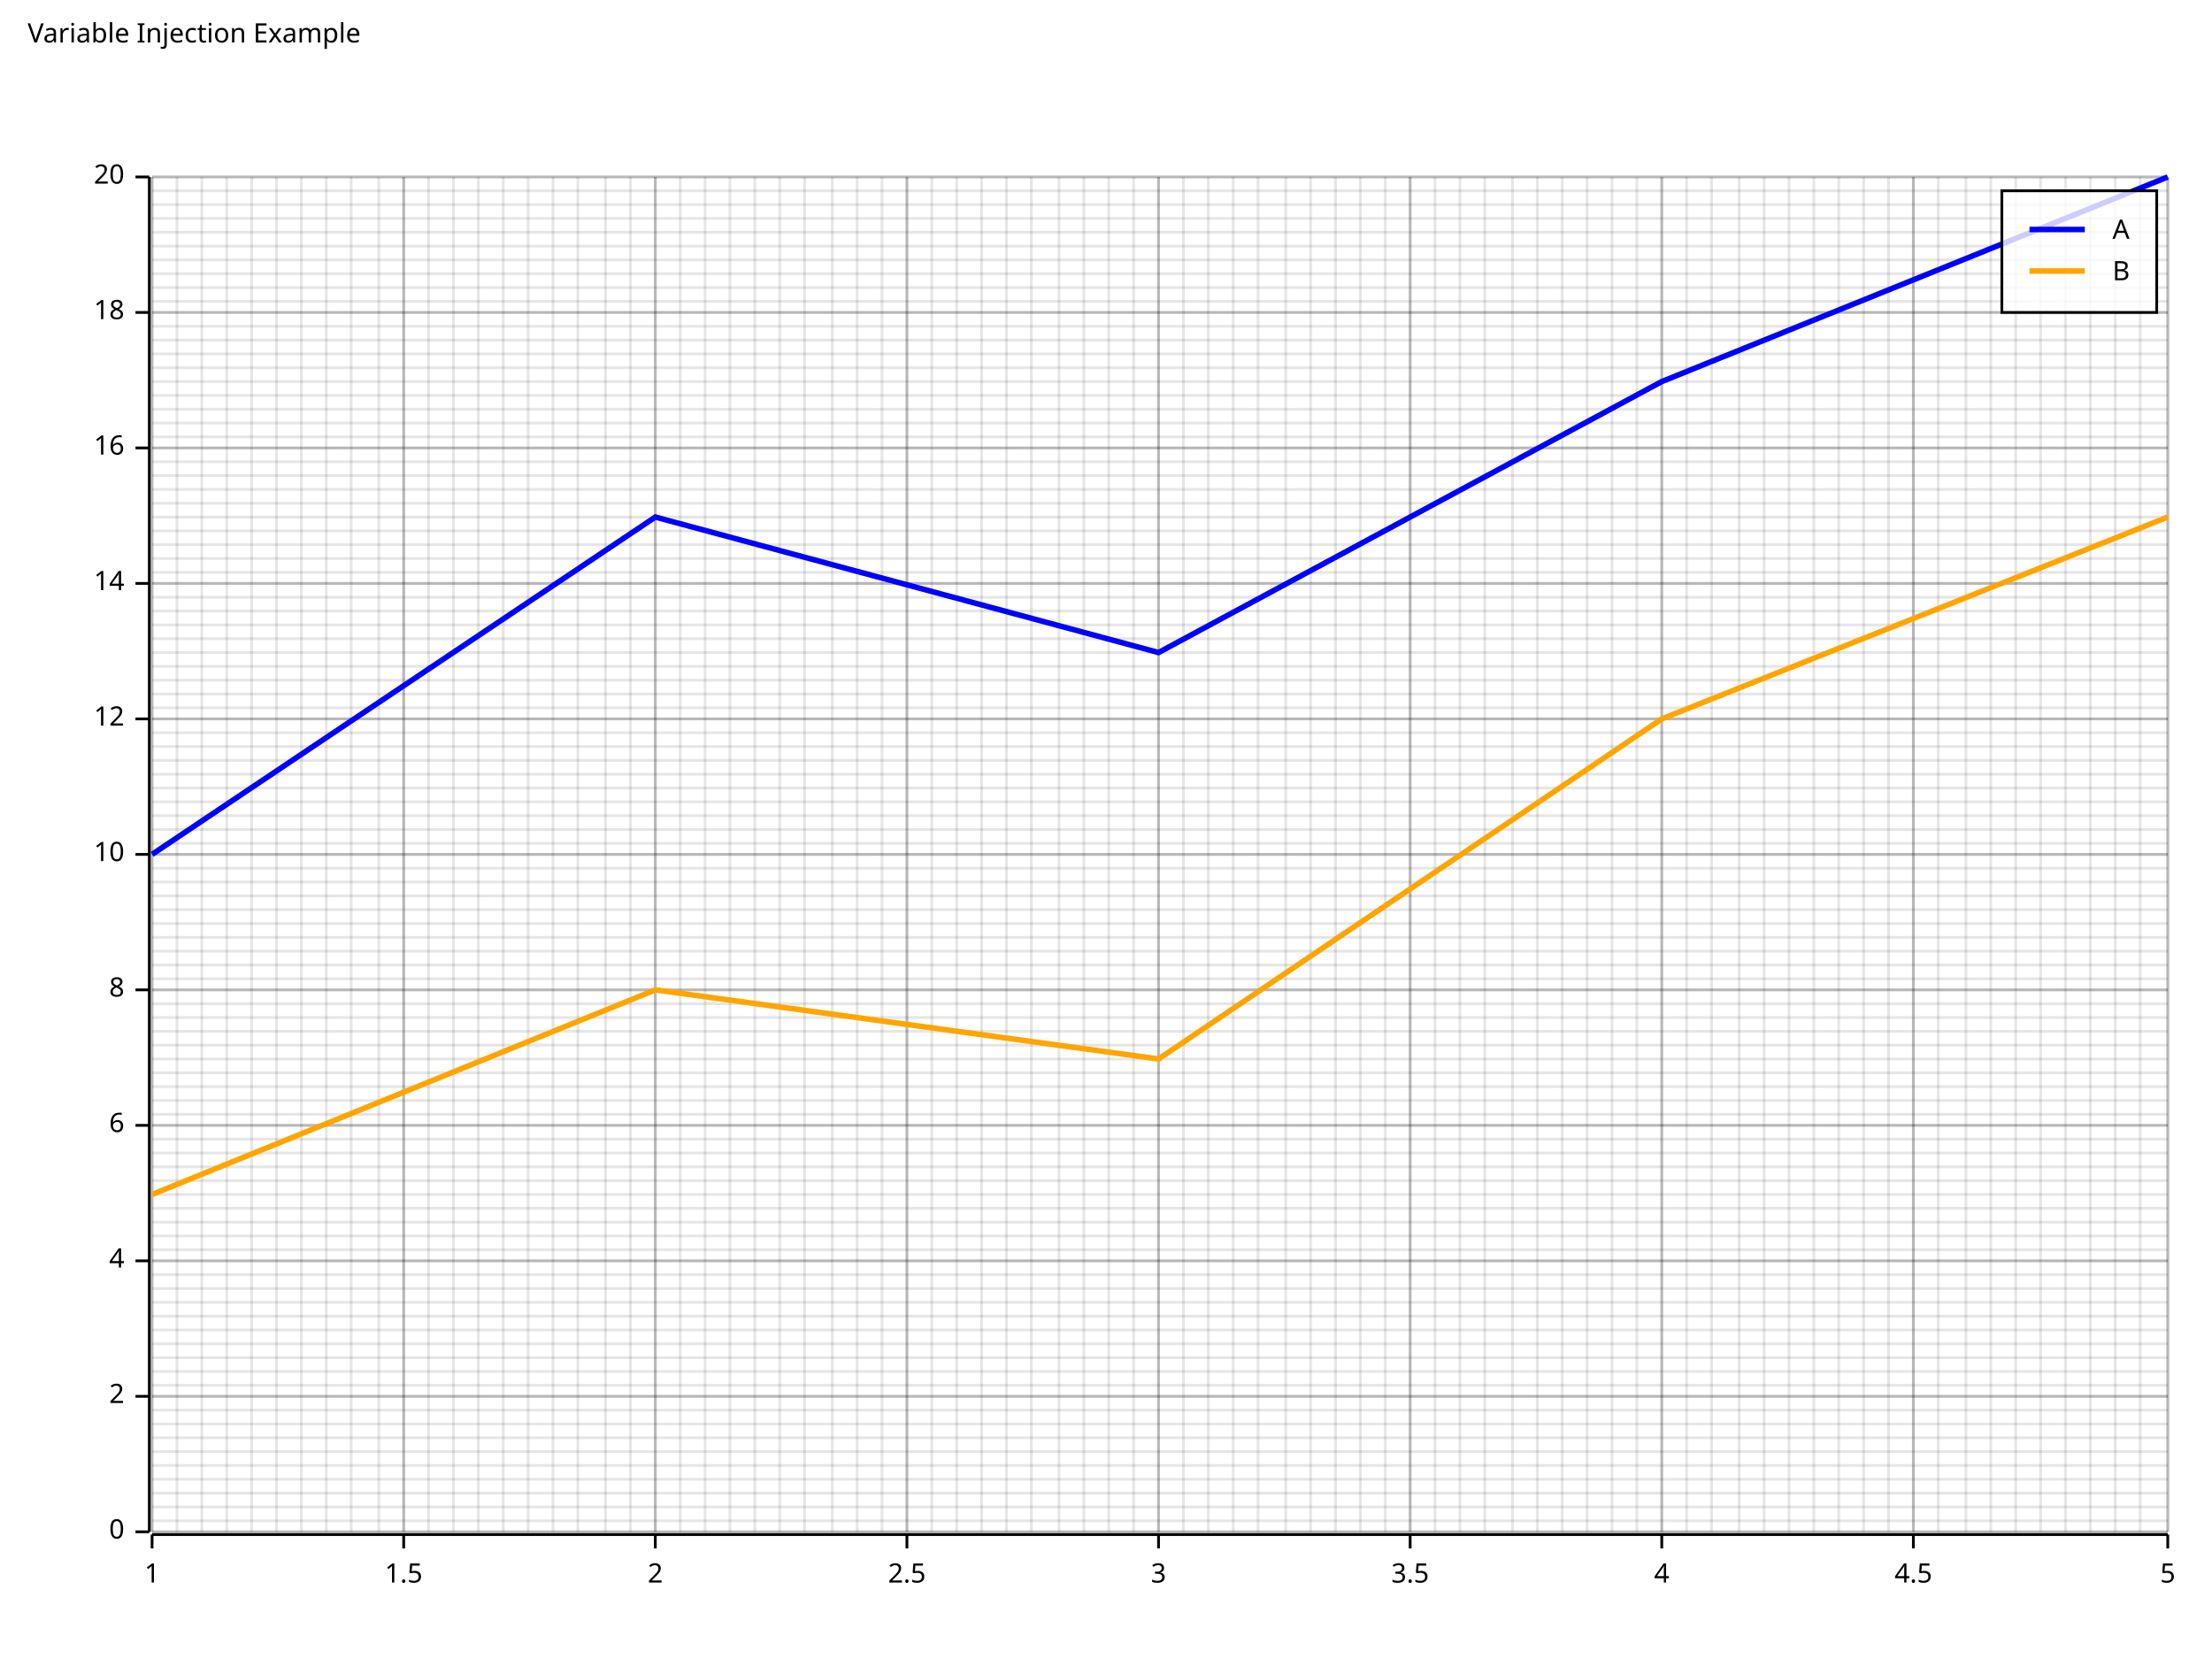
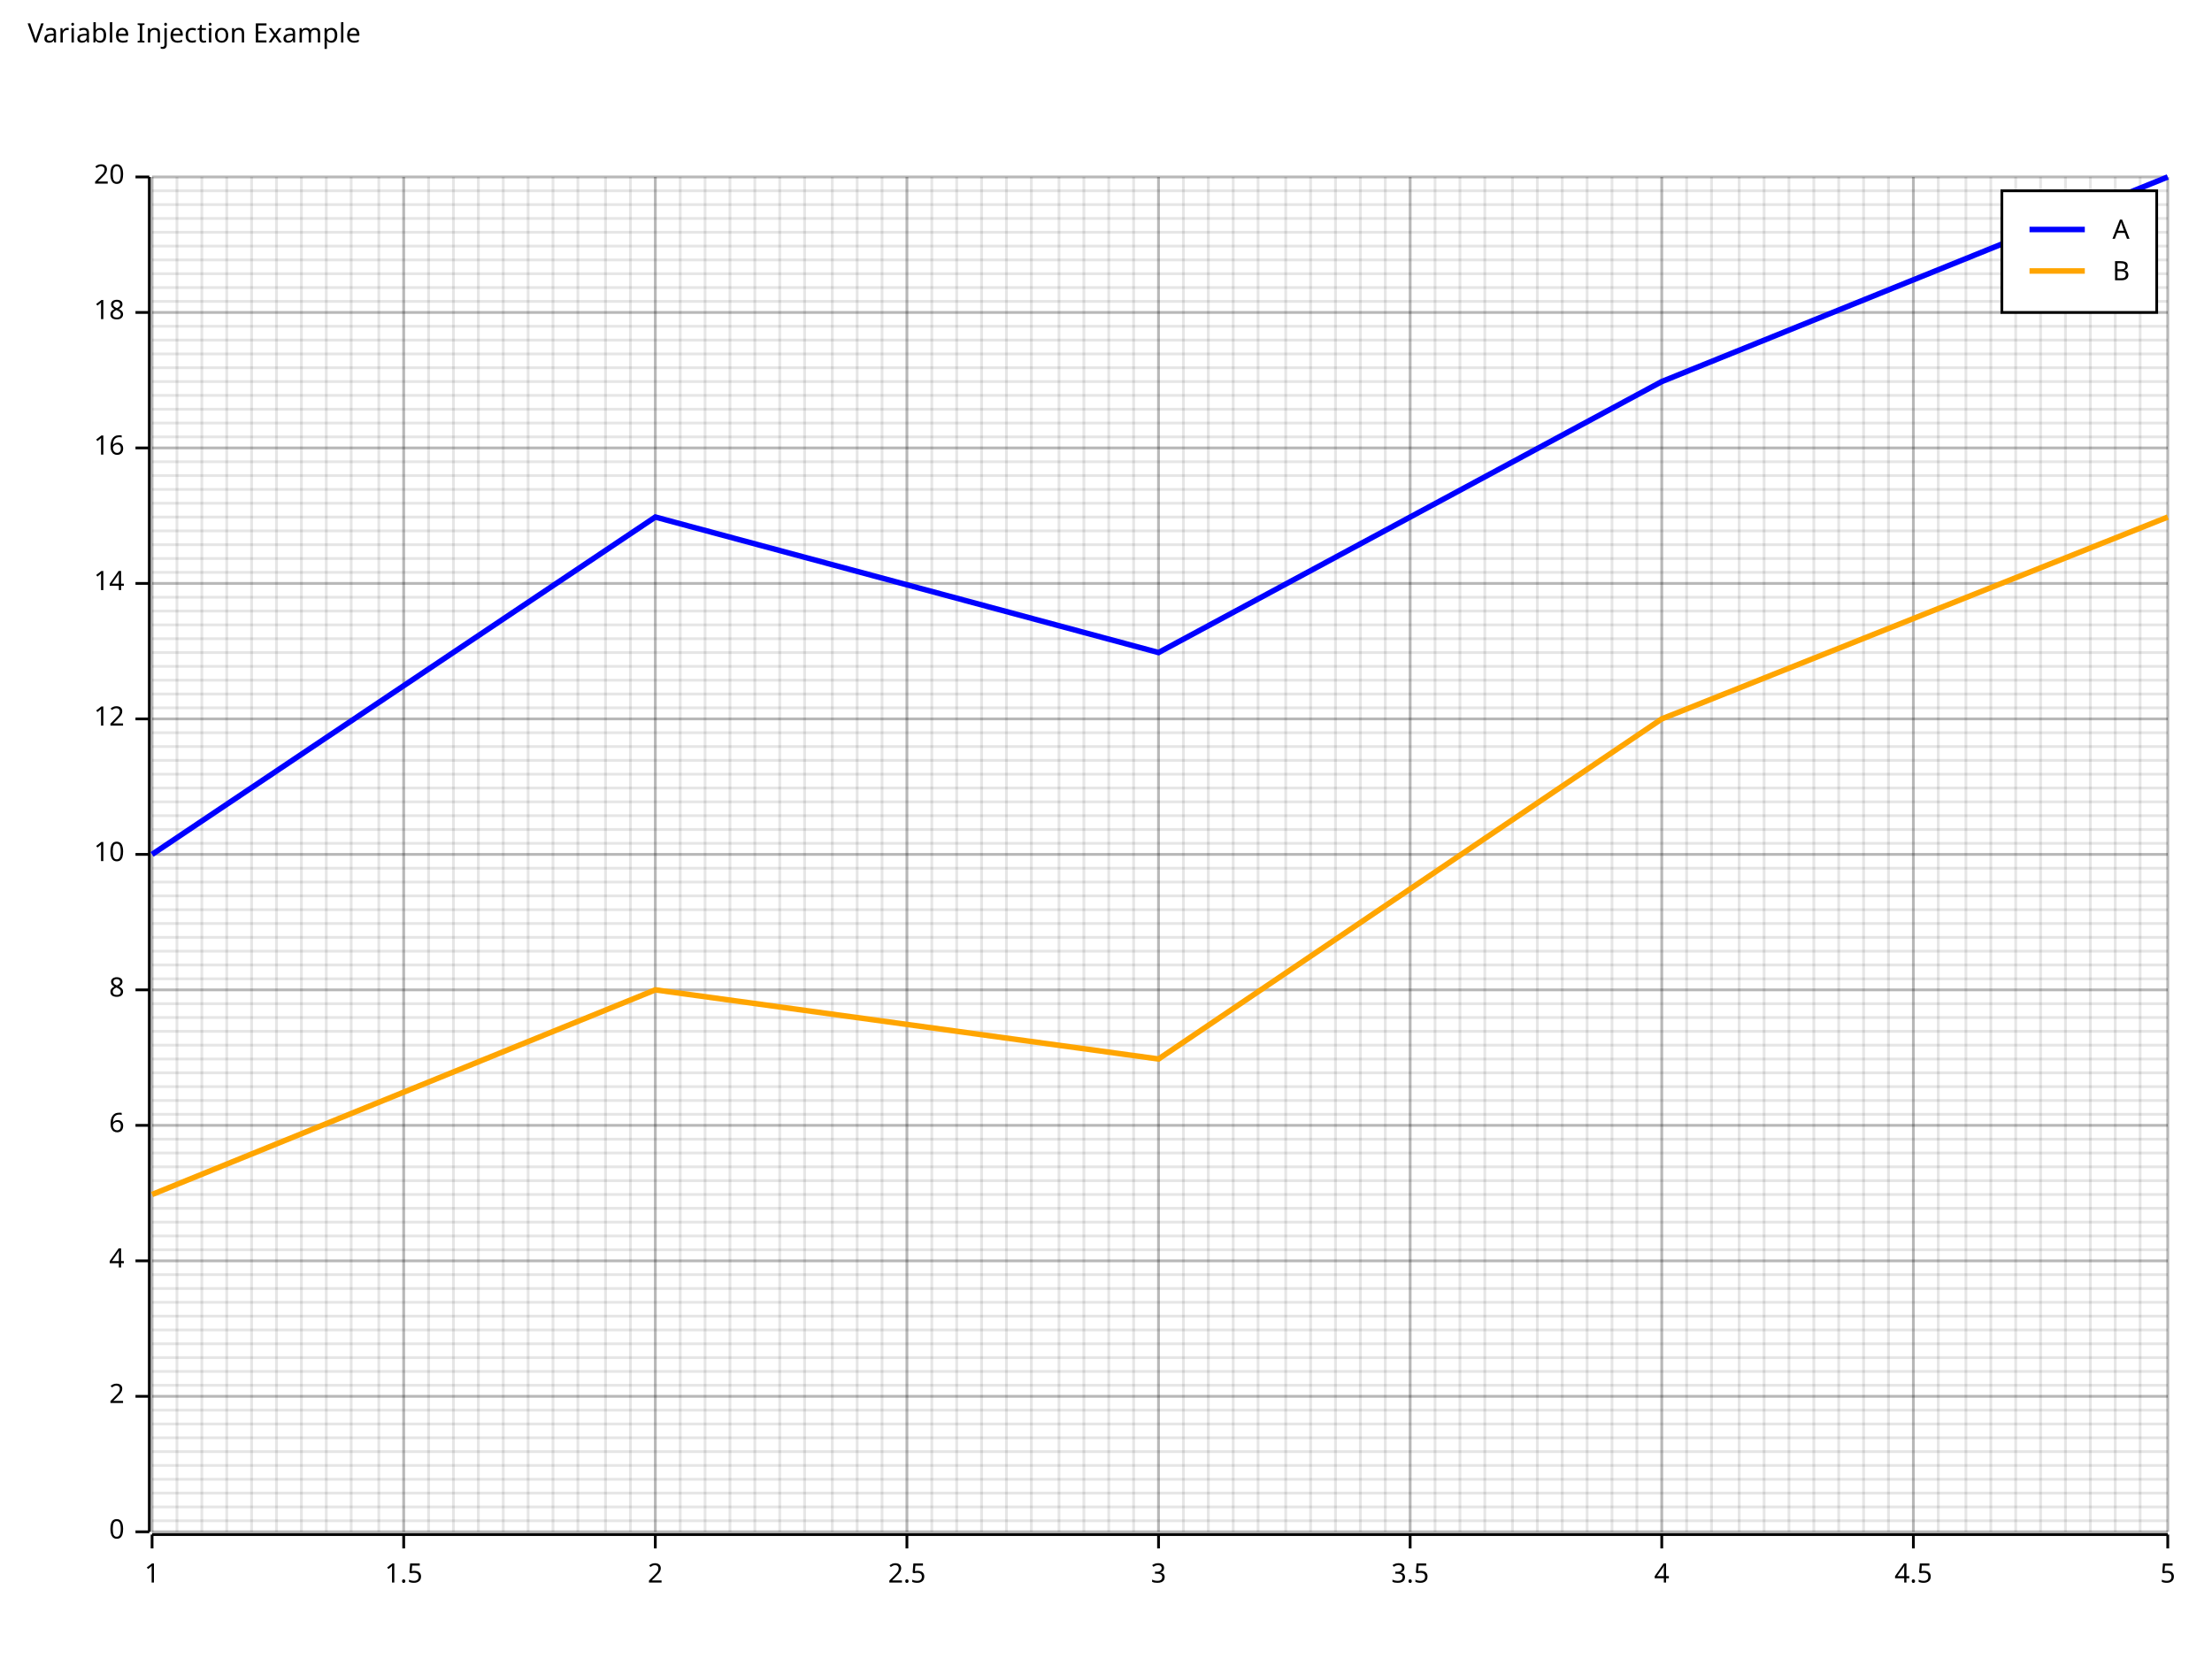
<svg xmlns="http://www.w3.org/2000/svg" width="800" height="600" viewBox="0 0 800 600">
  <rect x="0" y="0" width="800" height="600" opacity="1" fill="#FFFFFF" stroke="none" />
  <text x="10" y="8" dy="0.76em" text-anchor="start" font-family="sans-serif" font-size="9.677" opacity="1" fill="#000000">
Variable Injection Example
</text>
  <text x="400" y="47" dy="0.76em" text-anchor="middle" font-family="sans-serif" font-size="12.097" opacity="1" fill="#000000">

</text>
  <line opacity="0.1" stroke="#000000" stroke-width="1" x1="55" y1="554" x2="55" y2="64" />
  <line opacity="0.1" stroke="#000000" stroke-width="1" x1="64" y1="554" x2="64" y2="64" />
  <line opacity="0.1" stroke="#000000" stroke-width="1" x1="73" y1="554" x2="73" y2="64" />
  <line opacity="0.1" stroke="#000000" stroke-width="1" x1="82" y1="554" x2="82" y2="64" />
  <line opacity="0.1" stroke="#000000" stroke-width="1" x1="91" y1="554" x2="91" y2="64" />
  <line opacity="0.1" stroke="#000000" stroke-width="1" x1="100" y1="554" x2="100" y2="64" />
  <line opacity="0.1" stroke="#000000" stroke-width="1" x1="109" y1="554" x2="109" y2="64" />
  <line opacity="0.1" stroke="#000000" stroke-width="1" x1="118" y1="554" x2="118" y2="64" />
  <line opacity="0.1" stroke="#000000" stroke-width="1" x1="127" y1="554" x2="127" y2="64" />
  <line opacity="0.1" stroke="#000000" stroke-width="1" x1="137" y1="554" x2="137" y2="64" />
  <line opacity="0.1" stroke="#000000" stroke-width="1" x1="146" y1="554" x2="146" y2="64" />
  <line opacity="0.1" stroke="#000000" stroke-width="1" x1="155" y1="554" x2="155" y2="64" />
  <line opacity="0.1" stroke="#000000" stroke-width="1" x1="164" y1="554" x2="164" y2="64" />
  <line opacity="0.1" stroke="#000000" stroke-width="1" x1="173" y1="554" x2="173" y2="64" />
  <line opacity="0.1" stroke="#000000" stroke-width="1" x1="182" y1="554" x2="182" y2="64" />
  <line opacity="0.1" stroke="#000000" stroke-width="1" x1="191" y1="554" x2="191" y2="64" />
  <line opacity="0.1" stroke="#000000" stroke-width="1" x1="200" y1="554" x2="200" y2="64" />
  <line opacity="0.1" stroke="#000000" stroke-width="1" x1="209" y1="554" x2="209" y2="64" />
  <line opacity="0.1" stroke="#000000" stroke-width="1" x1="219" y1="554" x2="219" y2="64" />
  <line opacity="0.1" stroke="#000000" stroke-width="1" x1="228" y1="554" x2="228" y2="64" />
  <line opacity="0.1" stroke="#000000" stroke-width="1" x1="237" y1="554" x2="237" y2="64" />
  <line opacity="0.1" stroke="#000000" stroke-width="1" x1="246" y1="554" x2="246" y2="64" />
  <line opacity="0.1" stroke="#000000" stroke-width="1" x1="255" y1="554" x2="255" y2="64" />
  <line opacity="0.1" stroke="#000000" stroke-width="1" x1="264" y1="554" x2="264" y2="64" />
  <line opacity="0.1" stroke="#000000" stroke-width="1" x1="273" y1="554" x2="273" y2="64" />
  <line opacity="0.1" stroke="#000000" stroke-width="1" x1="282" y1="554" x2="282" y2="64" />
  <line opacity="0.1" stroke="#000000" stroke-width="1" x1="291" y1="554" x2="291" y2="64" />
  <line opacity="0.1" stroke="#000000" stroke-width="1" x1="301" y1="554" x2="301" y2="64" />
  <line opacity="0.1" stroke="#000000" stroke-width="1" x1="310" y1="554" x2="310" y2="64" />
  <line opacity="0.1" stroke="#000000" stroke-width="1" x1="319" y1="554" x2="319" y2="64" />
  <line opacity="0.1" stroke="#000000" stroke-width="1" x1="328" y1="554" x2="328" y2="64" />
  <line opacity="0.1" stroke="#000000" stroke-width="1" x1="337" y1="554" x2="337" y2="64" />
  <line opacity="0.1" stroke="#000000" stroke-width="1" x1="346" y1="554" x2="346" y2="64" />
  <line opacity="0.1" stroke="#000000" stroke-width="1" x1="355" y1="554" x2="355" y2="64" />
  <line opacity="0.1" stroke="#000000" stroke-width="1" x1="364" y1="554" x2="364" y2="64" />
  <line opacity="0.1" stroke="#000000" stroke-width="1" x1="373" y1="554" x2="373" y2="64" />
  <line opacity="0.1" stroke="#000000" stroke-width="1" x1="383" y1="554" x2="383" y2="64" />
  <line opacity="0.1" stroke="#000000" stroke-width="1" x1="392" y1="554" x2="392" y2="64" />
  <line opacity="0.1" stroke="#000000" stroke-width="1" x1="401" y1="554" x2="401" y2="64" />
  <line opacity="0.1" stroke="#000000" stroke-width="1" x1="410" y1="554" x2="410" y2="64" />
  <line opacity="0.1" stroke="#000000" stroke-width="1" x1="419" y1="554" x2="419" y2="64" />
  <line opacity="0.1" stroke="#000000" stroke-width="1" x1="428" y1="554" x2="428" y2="64" />
  <line opacity="0.1" stroke="#000000" stroke-width="1" x1="437" y1="554" x2="437" y2="64" />
  <line opacity="0.1" stroke="#000000" stroke-width="1" x1="446" y1="554" x2="446" y2="64" />
  <line opacity="0.1" stroke="#000000" stroke-width="1" x1="455" y1="554" x2="455" y2="64" />
  <line opacity="0.1" stroke="#000000" stroke-width="1" x1="465" y1="554" x2="465" y2="64" />
  <line opacity="0.1" stroke="#000000" stroke-width="1" x1="474" y1="554" x2="474" y2="64" />
  <line opacity="0.1" stroke="#000000" stroke-width="1" x1="483" y1="554" x2="483" y2="64" />
  <line opacity="0.1" stroke="#000000" stroke-width="1" x1="492" y1="554" x2="492" y2="64" />
  <line opacity="0.1" stroke="#000000" stroke-width="1" x1="501" y1="554" x2="501" y2="64" />
  <line opacity="0.1" stroke="#000000" stroke-width="1" x1="510" y1="554" x2="510" y2="64" />
  <line opacity="0.1" stroke="#000000" stroke-width="1" x1="519" y1="554" x2="519" y2="64" />
  <line opacity="0.1" stroke="#000000" stroke-width="1" x1="528" y1="554" x2="528" y2="64" />
  <line opacity="0.1" stroke="#000000" stroke-width="1" x1="537" y1="554" x2="537" y2="64" />
  <line opacity="0.1" stroke="#000000" stroke-width="1" x1="547" y1="554" x2="547" y2="64" />
  <line opacity="0.1" stroke="#000000" stroke-width="1" x1="556" y1="554" x2="556" y2="64" />
  <line opacity="0.1" stroke="#000000" stroke-width="1" x1="565" y1="554" x2="565" y2="64" />
  <line opacity="0.1" stroke="#000000" stroke-width="1" x1="574" y1="554" x2="574" y2="64" />
  <line opacity="0.1" stroke="#000000" stroke-width="1" x1="583" y1="554" x2="583" y2="64" />
  <line opacity="0.1" stroke="#000000" stroke-width="1" x1="592" y1="554" x2="592" y2="64" />
  <line opacity="0.1" stroke="#000000" stroke-width="1" x1="601" y1="554" x2="601" y2="64" />
  <line opacity="0.1" stroke="#000000" stroke-width="1" x1="610" y1="554" x2="610" y2="64" />
  <line opacity="0.1" stroke="#000000" stroke-width="1" x1="619" y1="554" x2="619" y2="64" />
  <line opacity="0.1" stroke="#000000" stroke-width="1" x1="629" y1="554" x2="629" y2="64" />
  <line opacity="0.1" stroke="#000000" stroke-width="1" x1="638" y1="554" x2="638" y2="64" />
  <line opacity="0.1" stroke="#000000" stroke-width="1" x1="647" y1="554" x2="647" y2="64" />
  <line opacity="0.1" stroke="#000000" stroke-width="1" x1="656" y1="554" x2="656" y2="64" />
  <line opacity="0.1" stroke="#000000" stroke-width="1" x1="665" y1="554" x2="665" y2="64" />
  <line opacity="0.1" stroke="#000000" stroke-width="1" x1="674" y1="554" x2="674" y2="64" />
  <line opacity="0.1" stroke="#000000" stroke-width="1" x1="683" y1="554" x2="683" y2="64" />
  <line opacity="0.1" stroke="#000000" stroke-width="1" x1="692" y1="554" x2="692" y2="64" />
  <line opacity="0.1" stroke="#000000" stroke-width="1" x1="701" y1="554" x2="701" y2="64" />
  <line opacity="0.1" stroke="#000000" stroke-width="1" x1="711" y1="554" x2="711" y2="64" />
  <line opacity="0.1" stroke="#000000" stroke-width="1" x1="720" y1="554" x2="720" y2="64" />
  <line opacity="0.1" stroke="#000000" stroke-width="1" x1="729" y1="554" x2="729" y2="64" />
  <line opacity="0.1" stroke="#000000" stroke-width="1" x1="738" y1="554" x2="738" y2="64" />
  <line opacity="0.1" stroke="#000000" stroke-width="1" x1="747" y1="554" x2="747" y2="64" />
  <line opacity="0.1" stroke="#000000" stroke-width="1" x1="756" y1="554" x2="756" y2="64" />
  <line opacity="0.1" stroke="#000000" stroke-width="1" x1="765" y1="554" x2="765" y2="64" />
  <line opacity="0.1" stroke="#000000" stroke-width="1" x1="774" y1="554" x2="774" y2="64" />
  <line opacity="0.1" stroke="#000000" stroke-width="1" x1="784" y1="554" x2="784" y2="64" />
  <line opacity="0.1" stroke="#000000" stroke-width="1" x1="55" y1="554" x2="784" y2="554" />
  <line opacity="0.1" stroke="#000000" stroke-width="1" x1="55" y1="550" x2="784" y2="550" />
  <line opacity="0.1" stroke="#000000" stroke-width="1" x1="55" y1="545" x2="784" y2="545" />
  <line opacity="0.1" stroke="#000000" stroke-width="1" x1="55" y1="540" x2="784" y2="540" />
  <line opacity="0.1" stroke="#000000" stroke-width="1" x1="55" y1="535" x2="784" y2="535" />
  <line opacity="0.1" stroke="#000000" stroke-width="1" x1="55" y1="530" x2="784" y2="530" />
  <line opacity="0.1" stroke="#000000" stroke-width="1" x1="55" y1="525" x2="784" y2="525" />
  <line opacity="0.1" stroke="#000000" stroke-width="1" x1="55" y1="520" x2="784" y2="520" />
  <line opacity="0.1" stroke="#000000" stroke-width="1" x1="55" y1="515" x2="784" y2="515" />
  <line opacity="0.1" stroke="#000000" stroke-width="1" x1="55" y1="510" x2="784" y2="510" />
  <line opacity="0.1" stroke="#000000" stroke-width="1" x1="55" y1="505" x2="784" y2="505" />
  <line opacity="0.1" stroke="#000000" stroke-width="1" x1="55" y1="501" x2="784" y2="501" />
  <line opacity="0.1" stroke="#000000" stroke-width="1" x1="55" y1="496" x2="784" y2="496" />
  <line opacity="0.1" stroke="#000000" stroke-width="1" x1="55" y1="491" x2="784" y2="491" />
  <line opacity="0.1" stroke="#000000" stroke-width="1" x1="55" y1="486" x2="784" y2="486" />
  <line opacity="0.1" stroke="#000000" stroke-width="1" x1="55" y1="481" x2="784" y2="481" />
  <line opacity="0.1" stroke="#000000" stroke-width="1" x1="55" y1="476" x2="784" y2="476" />
  <line opacity="0.1" stroke="#000000" stroke-width="1" x1="55" y1="471" x2="784" y2="471" />
  <line opacity="0.1" stroke="#000000" stroke-width="1" x1="55" y1="466" x2="784" y2="466" />
  <line opacity="0.1" stroke="#000000" stroke-width="1" x1="55" y1="461" x2="784" y2="461" />
  <line opacity="0.1" stroke="#000000" stroke-width="1" x1="55" y1="456" x2="784" y2="456" />
  <line opacity="0.1" stroke="#000000" stroke-width="1" x1="55" y1="452" x2="784" y2="452" />
  <line opacity="0.1" stroke="#000000" stroke-width="1" x1="55" y1="447" x2="784" y2="447" />
  <line opacity="0.1" stroke="#000000" stroke-width="1" x1="55" y1="442" x2="784" y2="442" />
  <line opacity="0.1" stroke="#000000" stroke-width="1" x1="55" y1="437" x2="784" y2="437" />
  <line opacity="0.1" stroke="#000000" stroke-width="1" x1="55" y1="432" x2="784" y2="432" />
  <line opacity="0.1" stroke="#000000" stroke-width="1" x1="55" y1="427" x2="784" y2="427" />
  <line opacity="0.1" stroke="#000000" stroke-width="1" x1="55" y1="422" x2="784" y2="422" />
  <line opacity="0.1" stroke="#000000" stroke-width="1" x1="55" y1="417" x2="784" y2="417" />
  <line opacity="0.1" stroke="#000000" stroke-width="1" x1="55" y1="412" x2="784" y2="412" />
  <line opacity="0.1" stroke="#000000" stroke-width="1" x1="55" y1="407" x2="784" y2="407" />
  <line opacity="0.1" stroke="#000000" stroke-width="1" x1="55" y1="403" x2="784" y2="403" />
  <line opacity="0.1" stroke="#000000" stroke-width="1" x1="55" y1="398" x2="784" y2="398" />
  <line opacity="0.1" stroke="#000000" stroke-width="1" x1="55" y1="393" x2="784" y2="393" />
  <line opacity="0.1" stroke="#000000" stroke-width="1" x1="55" y1="388" x2="784" y2="388" />
  <line opacity="0.1" stroke="#000000" stroke-width="1" x1="55" y1="383" x2="784" y2="383" />
  <line opacity="0.1" stroke="#000000" stroke-width="1" x1="55" y1="378" x2="784" y2="378" />
  <line opacity="0.1" stroke="#000000" stroke-width="1" x1="55" y1="373" x2="784" y2="373" />
  <line opacity="0.1" stroke="#000000" stroke-width="1" x1="55" y1="368" x2="784" y2="368" />
  <line opacity="0.1" stroke="#000000" stroke-width="1" x1="55" y1="363" x2="784" y2="363" />
  <line opacity="0.1" stroke="#000000" stroke-width="1" x1="55" y1="358" x2="784" y2="358" />
  <line opacity="0.1" stroke="#000000" stroke-width="1" x1="55" y1="354" x2="784" y2="354" />
  <line opacity="0.1" stroke="#000000" stroke-width="1" x1="55" y1="349" x2="784" y2="349" />
  <line opacity="0.1" stroke="#000000" stroke-width="1" x1="55" y1="344" x2="784" y2="344" />
  <line opacity="0.1" stroke="#000000" stroke-width="1" x1="55" y1="339" x2="784" y2="339" />
  <line opacity="0.1" stroke="#000000" stroke-width="1" x1="55" y1="334" x2="784" y2="334" />
  <line opacity="0.1" stroke="#000000" stroke-width="1" x1="55" y1="329" x2="784" y2="329" />
  <line opacity="0.1" stroke="#000000" stroke-width="1" x1="55" y1="324" x2="784" y2="324" />
  <line opacity="0.1" stroke="#000000" stroke-width="1" x1="55" y1="319" x2="784" y2="319" />
  <line opacity="0.1" stroke="#000000" stroke-width="1" x1="55" y1="314" x2="784" y2="314" />
  <line opacity="0.1" stroke="#000000" stroke-width="1" x1="55" y1="309" x2="784" y2="309" />
  <line opacity="0.1" stroke="#000000" stroke-width="1" x1="55" y1="305" x2="784" y2="305" />
  <line opacity="0.1" stroke="#000000" stroke-width="1" x1="55" y1="300" x2="784" y2="300" />
  <line opacity="0.1" stroke="#000000" stroke-width="1" x1="55" y1="295" x2="784" y2="295" />
  <line opacity="0.1" stroke="#000000" stroke-width="1" x1="55" y1="290" x2="784" y2="290" />
  <line opacity="0.1" stroke="#000000" stroke-width="1" x1="55" y1="285" x2="784" y2="285" />
  <line opacity="0.1" stroke="#000000" stroke-width="1" x1="55" y1="280" x2="784" y2="280" />
  <line opacity="0.1" stroke="#000000" stroke-width="1" x1="55" y1="275" x2="784" y2="275" />
  <line opacity="0.1" stroke="#000000" stroke-width="1" x1="55" y1="270" x2="784" y2="270" />
  <line opacity="0.1" stroke="#000000" stroke-width="1" x1="55" y1="265" x2="784" y2="265" />
  <line opacity="0.1" stroke="#000000" stroke-width="1" x1="55" y1="260" x2="784" y2="260" />
  <line opacity="0.1" stroke="#000000" stroke-width="1" x1="55" y1="256" x2="784" y2="256" />
  <line opacity="0.1" stroke="#000000" stroke-width="1" x1="55" y1="251" x2="784" y2="251" />
  <line opacity="0.1" stroke="#000000" stroke-width="1" x1="55" y1="246" x2="784" y2="246" />
  <line opacity="0.1" stroke="#000000" stroke-width="1" x1="55" y1="241" x2="784" y2="241" />
  <line opacity="0.1" stroke="#000000" stroke-width="1" x1="55" y1="236" x2="784" y2="236" />
  <line opacity="0.1" stroke="#000000" stroke-width="1" x1="55" y1="231" x2="784" y2="231" />
  <line opacity="0.1" stroke="#000000" stroke-width="1" x1="55" y1="226" x2="784" y2="226" />
  <line opacity="0.1" stroke="#000000" stroke-width="1" x1="55" y1="221" x2="784" y2="221" />
  <line opacity="0.1" stroke="#000000" stroke-width="1" x1="55" y1="216" x2="784" y2="216" />
  <line opacity="0.1" stroke="#000000" stroke-width="1" x1="55" y1="211" x2="784" y2="211" />
  <line opacity="0.1" stroke="#000000" stroke-width="1" x1="55" y1="207" x2="784" y2="207" />
  <line opacity="0.1" stroke="#000000" stroke-width="1" x1="55" y1="202" x2="784" y2="202" />
  <line opacity="0.1" stroke="#000000" stroke-width="1" x1="55" y1="197" x2="784" y2="197" />
  <line opacity="0.1" stroke="#000000" stroke-width="1" x1="55" y1="192" x2="784" y2="192" />
  <line opacity="0.1" stroke="#000000" stroke-width="1" x1="55" y1="187" x2="784" y2="187" />
  <line opacity="0.1" stroke="#000000" stroke-width="1" x1="55" y1="182" x2="784" y2="182" />
  <line opacity="0.1" stroke="#000000" stroke-width="1" x1="55" y1="177" x2="784" y2="177" />
  <line opacity="0.1" stroke="#000000" stroke-width="1" x1="55" y1="172" x2="784" y2="172" />
  <line opacity="0.1" stroke="#000000" stroke-width="1" x1="55" y1="167" x2="784" y2="167" />
  <line opacity="0.1" stroke="#000000" stroke-width="1" x1="55" y1="162" x2="784" y2="162" />
  <line opacity="0.1" stroke="#000000" stroke-width="1" x1="55" y1="158" x2="784" y2="158" />
  <line opacity="0.1" stroke="#000000" stroke-width="1" x1="55" y1="153" x2="784" y2="153" />
  <line opacity="0.1" stroke="#000000" stroke-width="1" x1="55" y1="148" x2="784" y2="148" />
  <line opacity="0.1" stroke="#000000" stroke-width="1" x1="55" y1="143" x2="784" y2="143" />
  <line opacity="0.1" stroke="#000000" stroke-width="1" x1="55" y1="138" x2="784" y2="138" />
  <line opacity="0.1" stroke="#000000" stroke-width="1" x1="55" y1="133" x2="784" y2="133" />
  <line opacity="0.1" stroke="#000000" stroke-width="1" x1="55" y1="128" x2="784" y2="128" />
  <line opacity="0.1" stroke="#000000" stroke-width="1" x1="55" y1="123" x2="784" y2="123" />
  <line opacity="0.1" stroke="#000000" stroke-width="1" x1="55" y1="118" x2="784" y2="118" />
  <line opacity="0.1" stroke="#000000" stroke-width="1" x1="55" y1="113" x2="784" y2="113" />
  <line opacity="0.1" stroke="#000000" stroke-width="1" x1="55" y1="109" x2="784" y2="109" />
  <line opacity="0.1" stroke="#000000" stroke-width="1" x1="55" y1="104" x2="784" y2="104" />
  <line opacity="0.1" stroke="#000000" stroke-width="1" x1="55" y1="99" x2="784" y2="99" />
  <line opacity="0.1" stroke="#000000" stroke-width="1" x1="55" y1="94" x2="784" y2="94" />
  <line opacity="0.1" stroke="#000000" stroke-width="1" x1="55" y1="89" x2="784" y2="89" />
  <line opacity="0.1" stroke="#000000" stroke-width="1" x1="55" y1="84" x2="784" y2="84" />
  <line opacity="0.1" stroke="#000000" stroke-width="1" x1="55" y1="79" x2="784" y2="79" />
  <line opacity="0.1" stroke="#000000" stroke-width="1" x1="55" y1="74" x2="784" y2="74" />
  <line opacity="0.1" stroke="#000000" stroke-width="1" x1="55" y1="69" x2="784" y2="69" />
  <line opacity="0.1" stroke="#000000" stroke-width="1" x1="55" y1="64" x2="784" y2="64" />
  <line opacity="0.2" stroke="#000000" stroke-width="1" x1="55" y1="554" x2="55" y2="64" />
  <line opacity="0.2" stroke="#000000" stroke-width="1" x1="146" y1="554" x2="146" y2="64" />
  <line opacity="0.2" stroke="#000000" stroke-width="1" x1="237" y1="554" x2="237" y2="64" />
  <line opacity="0.2" stroke="#000000" stroke-width="1" x1="328" y1="554" x2="328" y2="64" />
  <line opacity="0.2" stroke="#000000" stroke-width="1" x1="419" y1="554" x2="419" y2="64" />
  <line opacity="0.2" stroke="#000000" stroke-width="1" x1="510" y1="554" x2="510" y2="64" />
  <line opacity="0.2" stroke="#000000" stroke-width="1" x1="601" y1="554" x2="601" y2="64" />
  <line opacity="0.2" stroke="#000000" stroke-width="1" x1="692" y1="554" x2="692" y2="64" />
  <line opacity="0.2" stroke="#000000" stroke-width="1" x1="784" y1="554" x2="784" y2="64" />
  <line opacity="0.2" stroke="#000000" stroke-width="1" x1="55" y1="554" x2="784" y2="554" />
  <line opacity="0.2" stroke="#000000" stroke-width="1" x1="55" y1="505" x2="784" y2="505" />
  <line opacity="0.2" stroke="#000000" stroke-width="1" x1="55" y1="456" x2="784" y2="456" />
  <line opacity="0.2" stroke="#000000" stroke-width="1" x1="55" y1="407" x2="784" y2="407" />
  <line opacity="0.2" stroke="#000000" stroke-width="1" x1="55" y1="358" x2="784" y2="358" />
  <line opacity="0.2" stroke="#000000" stroke-width="1" x1="55" y1="309" x2="784" y2="309" />
  <line opacity="0.2" stroke="#000000" stroke-width="1" x1="55" y1="260" x2="784" y2="260" />
  <line opacity="0.2" stroke="#000000" stroke-width="1" x1="55" y1="211" x2="784" y2="211" />
  <line opacity="0.2" stroke="#000000" stroke-width="1" x1="55" y1="162" x2="784" y2="162" />
  <line opacity="0.2" stroke="#000000" stroke-width="1" x1="55" y1="113" x2="784" y2="113" />
  <line opacity="0.2" stroke="#000000" stroke-width="1" x1="55" y1="64" x2="784" y2="64" />
  <polyline fill="none" opacity="1" stroke="#000000" stroke-width="1" points="54,64 54,554 " />
  <text x="45" y="554" dy="0.5ex" text-anchor="end" font-family="sans-serif" font-size="9.677" opacity="1" fill="#000000">
0
</text>
  <polyline fill="none" opacity="1" stroke="#000000" stroke-width="1" points="49,554 54,554 " />
  <text x="45" y="505" dy="0.5ex" text-anchor="end" font-family="sans-serif" font-size="9.677" opacity="1" fill="#000000">
2
</text>
  <polyline fill="none" opacity="1" stroke="#000000" stroke-width="1" points="49,505 54,505 " />
  <text x="45" y="456" dy="0.5ex" text-anchor="end" font-family="sans-serif" font-size="9.677" opacity="1" fill="#000000">
4
</text>
  <polyline fill="none" opacity="1" stroke="#000000" stroke-width="1" points="49,456 54,456 " />
  <text x="45" y="407" dy="0.5ex" text-anchor="end" font-family="sans-serif" font-size="9.677" opacity="1" fill="#000000">
6
</text>
  <polyline fill="none" opacity="1" stroke="#000000" stroke-width="1" points="49,407 54,407 " />
  <text x="45" y="358" dy="0.5ex" text-anchor="end" font-family="sans-serif" font-size="9.677" opacity="1" fill="#000000">
8
</text>
  <polyline fill="none" opacity="1" stroke="#000000" stroke-width="1" points="49,358 54,358 " />
  <text x="45" y="309" dy="0.5ex" text-anchor="end" font-family="sans-serif" font-size="9.677" opacity="1" fill="#000000">
10
</text>
  <polyline fill="none" opacity="1" stroke="#000000" stroke-width="1" points="49,309 54,309 " />
  <text x="45" y="260" dy="0.5ex" text-anchor="end" font-family="sans-serif" font-size="9.677" opacity="1" fill="#000000">
12
</text>
  <polyline fill="none" opacity="1" stroke="#000000" stroke-width="1" points="49,260 54,260 " />
  <text x="45" y="211" dy="0.5ex" text-anchor="end" font-family="sans-serif" font-size="9.677" opacity="1" fill="#000000">
14
</text>
  <polyline fill="none" opacity="1" stroke="#000000" stroke-width="1" points="49,211 54,211 " />
  <text x="45" y="162" dy="0.5ex" text-anchor="end" font-family="sans-serif" font-size="9.677" opacity="1" fill="#000000">
16
</text>
  <polyline fill="none" opacity="1" stroke="#000000" stroke-width="1" points="49,162 54,162 " />
  <text x="45" y="113" dy="0.5ex" text-anchor="end" font-family="sans-serif" font-size="9.677" opacity="1" fill="#000000">
18
</text>
  <polyline fill="none" opacity="1" stroke="#000000" stroke-width="1" points="49,113 54,113 " />
  <text x="45" y="64" dy="0.5ex" text-anchor="end" font-family="sans-serif" font-size="9.677" opacity="1" fill="#000000">
20
</text>
  <polyline fill="none" opacity="1" stroke="#000000" stroke-width="1" points="49,64 54,64 " />
  <polyline fill="none" opacity="1" stroke="#000000" stroke-width="1" points="55,555 784,555 " />
  <text x="55" y="565" dy="0.76em" text-anchor="middle" font-family="sans-serif" font-size="9.677" opacity="1" fill="#000000">
1
</text>
  <polyline fill="none" opacity="1" stroke="#000000" stroke-width="1" points="55,555 55,560 " />
  <text x="146" y="565" dy="0.76em" text-anchor="middle" font-family="sans-serif" font-size="9.677" opacity="1" fill="#000000">
1.5
</text>
  <polyline fill="none" opacity="1" stroke="#000000" stroke-width="1" points="146,555 146,560 " />
  <text x="237" y="565" dy="0.76em" text-anchor="middle" font-family="sans-serif" font-size="9.677" opacity="1" fill="#000000">
2
</text>
  <polyline fill="none" opacity="1" stroke="#000000" stroke-width="1" points="237,555 237,560 " />
  <text x="328" y="565" dy="0.76em" text-anchor="middle" font-family="sans-serif" font-size="9.677" opacity="1" fill="#000000">
2.5
</text>
  <polyline fill="none" opacity="1" stroke="#000000" stroke-width="1" points="328,555 328,560 " />
  <text x="419" y="565" dy="0.76em" text-anchor="middle" font-family="sans-serif" font-size="9.677" opacity="1" fill="#000000">
3
</text>
  <polyline fill="none" opacity="1" stroke="#000000" stroke-width="1" points="419,555 419,560 " />
  <text x="510" y="565" dy="0.76em" text-anchor="middle" font-family="sans-serif" font-size="9.677" opacity="1" fill="#000000">
3.5
</text>
  <polyline fill="none" opacity="1" stroke="#000000" stroke-width="1" points="510,555 510,560 " />
  <text x="601" y="565" dy="0.76em" text-anchor="middle" font-family="sans-serif" font-size="9.677" opacity="1" fill="#000000">
4
</text>
  <polyline fill="none" opacity="1" stroke="#000000" stroke-width="1" points="601,555 601,560 " />
  <text x="692" y="565" dy="0.76em" text-anchor="middle" font-family="sans-serif" font-size="9.677" opacity="1" fill="#000000">
4.5
</text>
  <polyline fill="none" opacity="1" stroke="#000000" stroke-width="1" points="692,555 692,560 " />
  <text x="784" y="565" dy="0.76em" text-anchor="middle" font-family="sans-serif" font-size="9.677" opacity="1" fill="#000000">
5
</text>
  <polyline fill="none" opacity="1" stroke="#000000" stroke-width="1" points="784,555 784,560 " />
  <polyline fill="none" opacity="1" stroke="#0000FF" stroke-width="2" points="55,309 237,187 419,236 601,138 784,64 " />
  <polyline fill="none" opacity="1" stroke="#FFA500" stroke-width="2" points="55,432 237,358 419,383 601,260 784,187 " />
-   <rect x="724" y="69" width="56" height="44" opacity="0.8" fill="#FFFFFF" stroke="none" />
+   <rect x="724" y="69" width="56" height="44" opacity="1" fill="#FFFFFF" stroke="none" />
  <rect x="724" y="69" width="56" height="44" opacity="1" fill="none" stroke="#000000" />
  <text x="764" y="79" dy="0.76em" text-anchor="start" font-family="sans-serif" font-size="9.677" opacity="1" fill="#000000">
A
</text>
  <text x="764" y="94" dy="0.76em" text-anchor="start" font-family="sans-serif" font-size="9.677" opacity="1" fill="#000000">
B
</text>
  <polyline fill="none" opacity="1" stroke="#0000FF" stroke-width="2" points="734,83 754,83 " />
  <polyline fill="none" opacity="1" stroke="#FFA500" stroke-width="2" points="734,98 754,98 " />
</svg>
